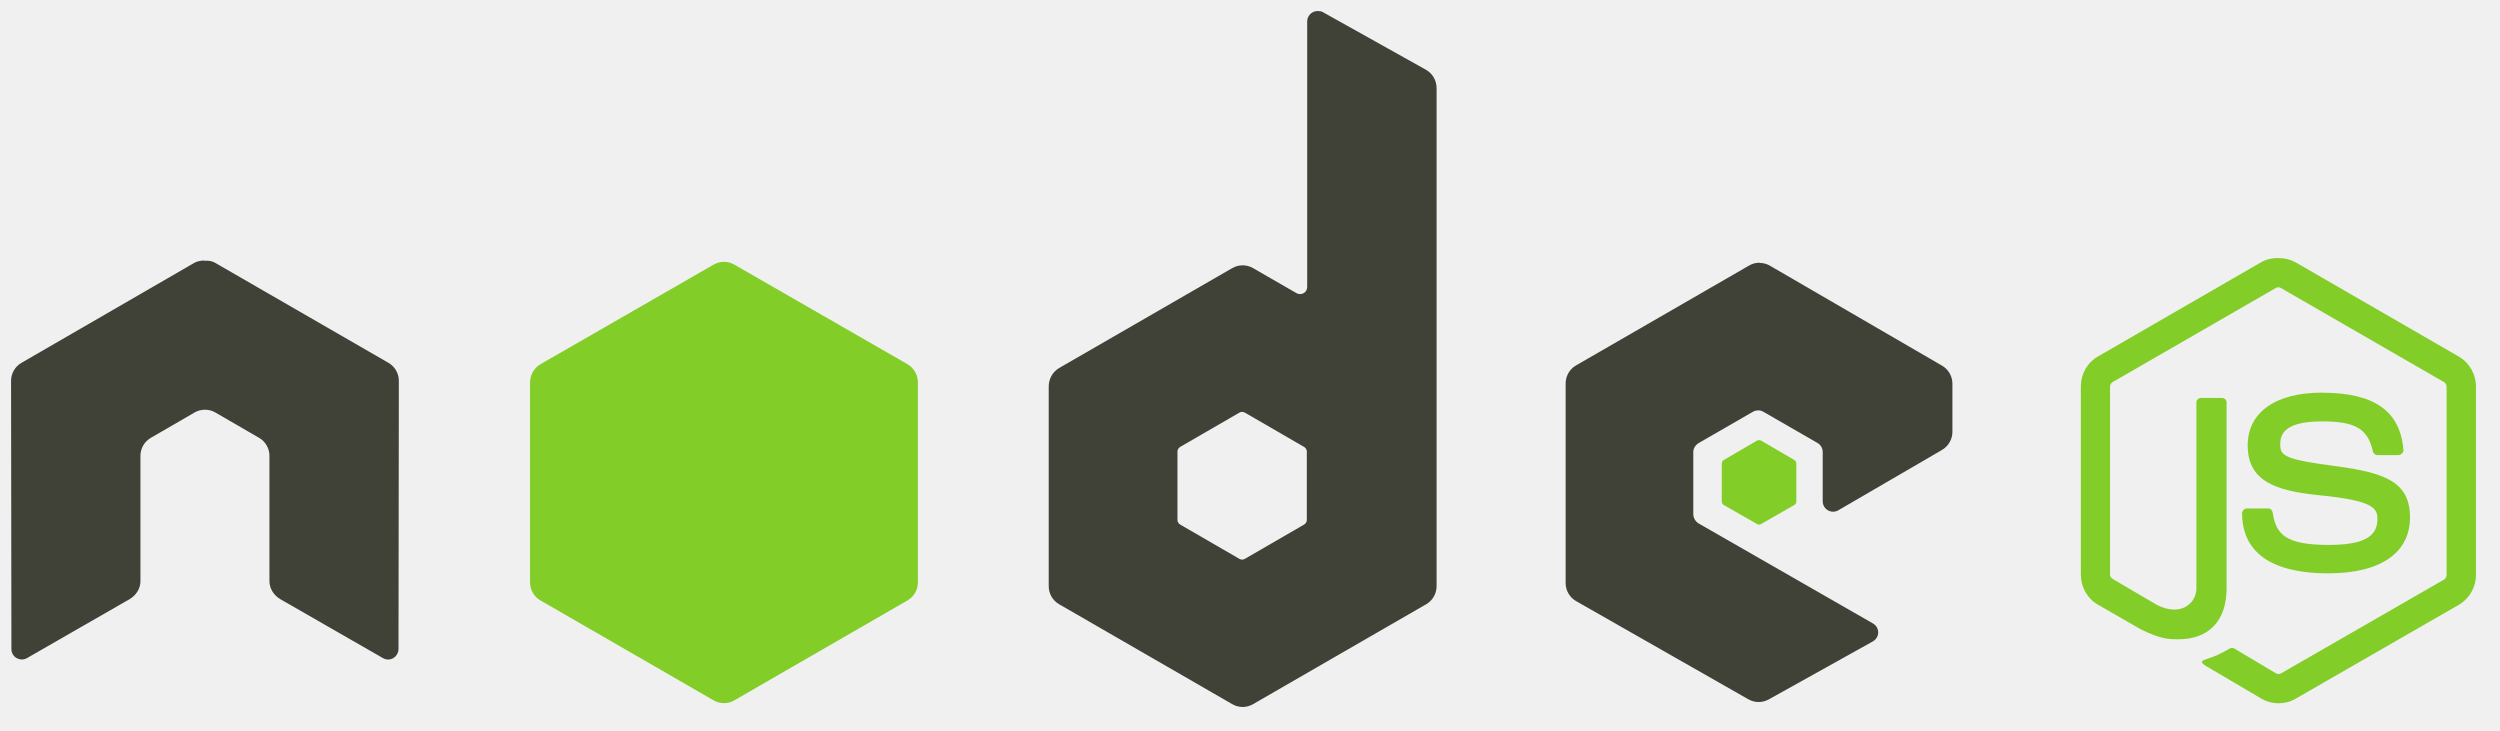
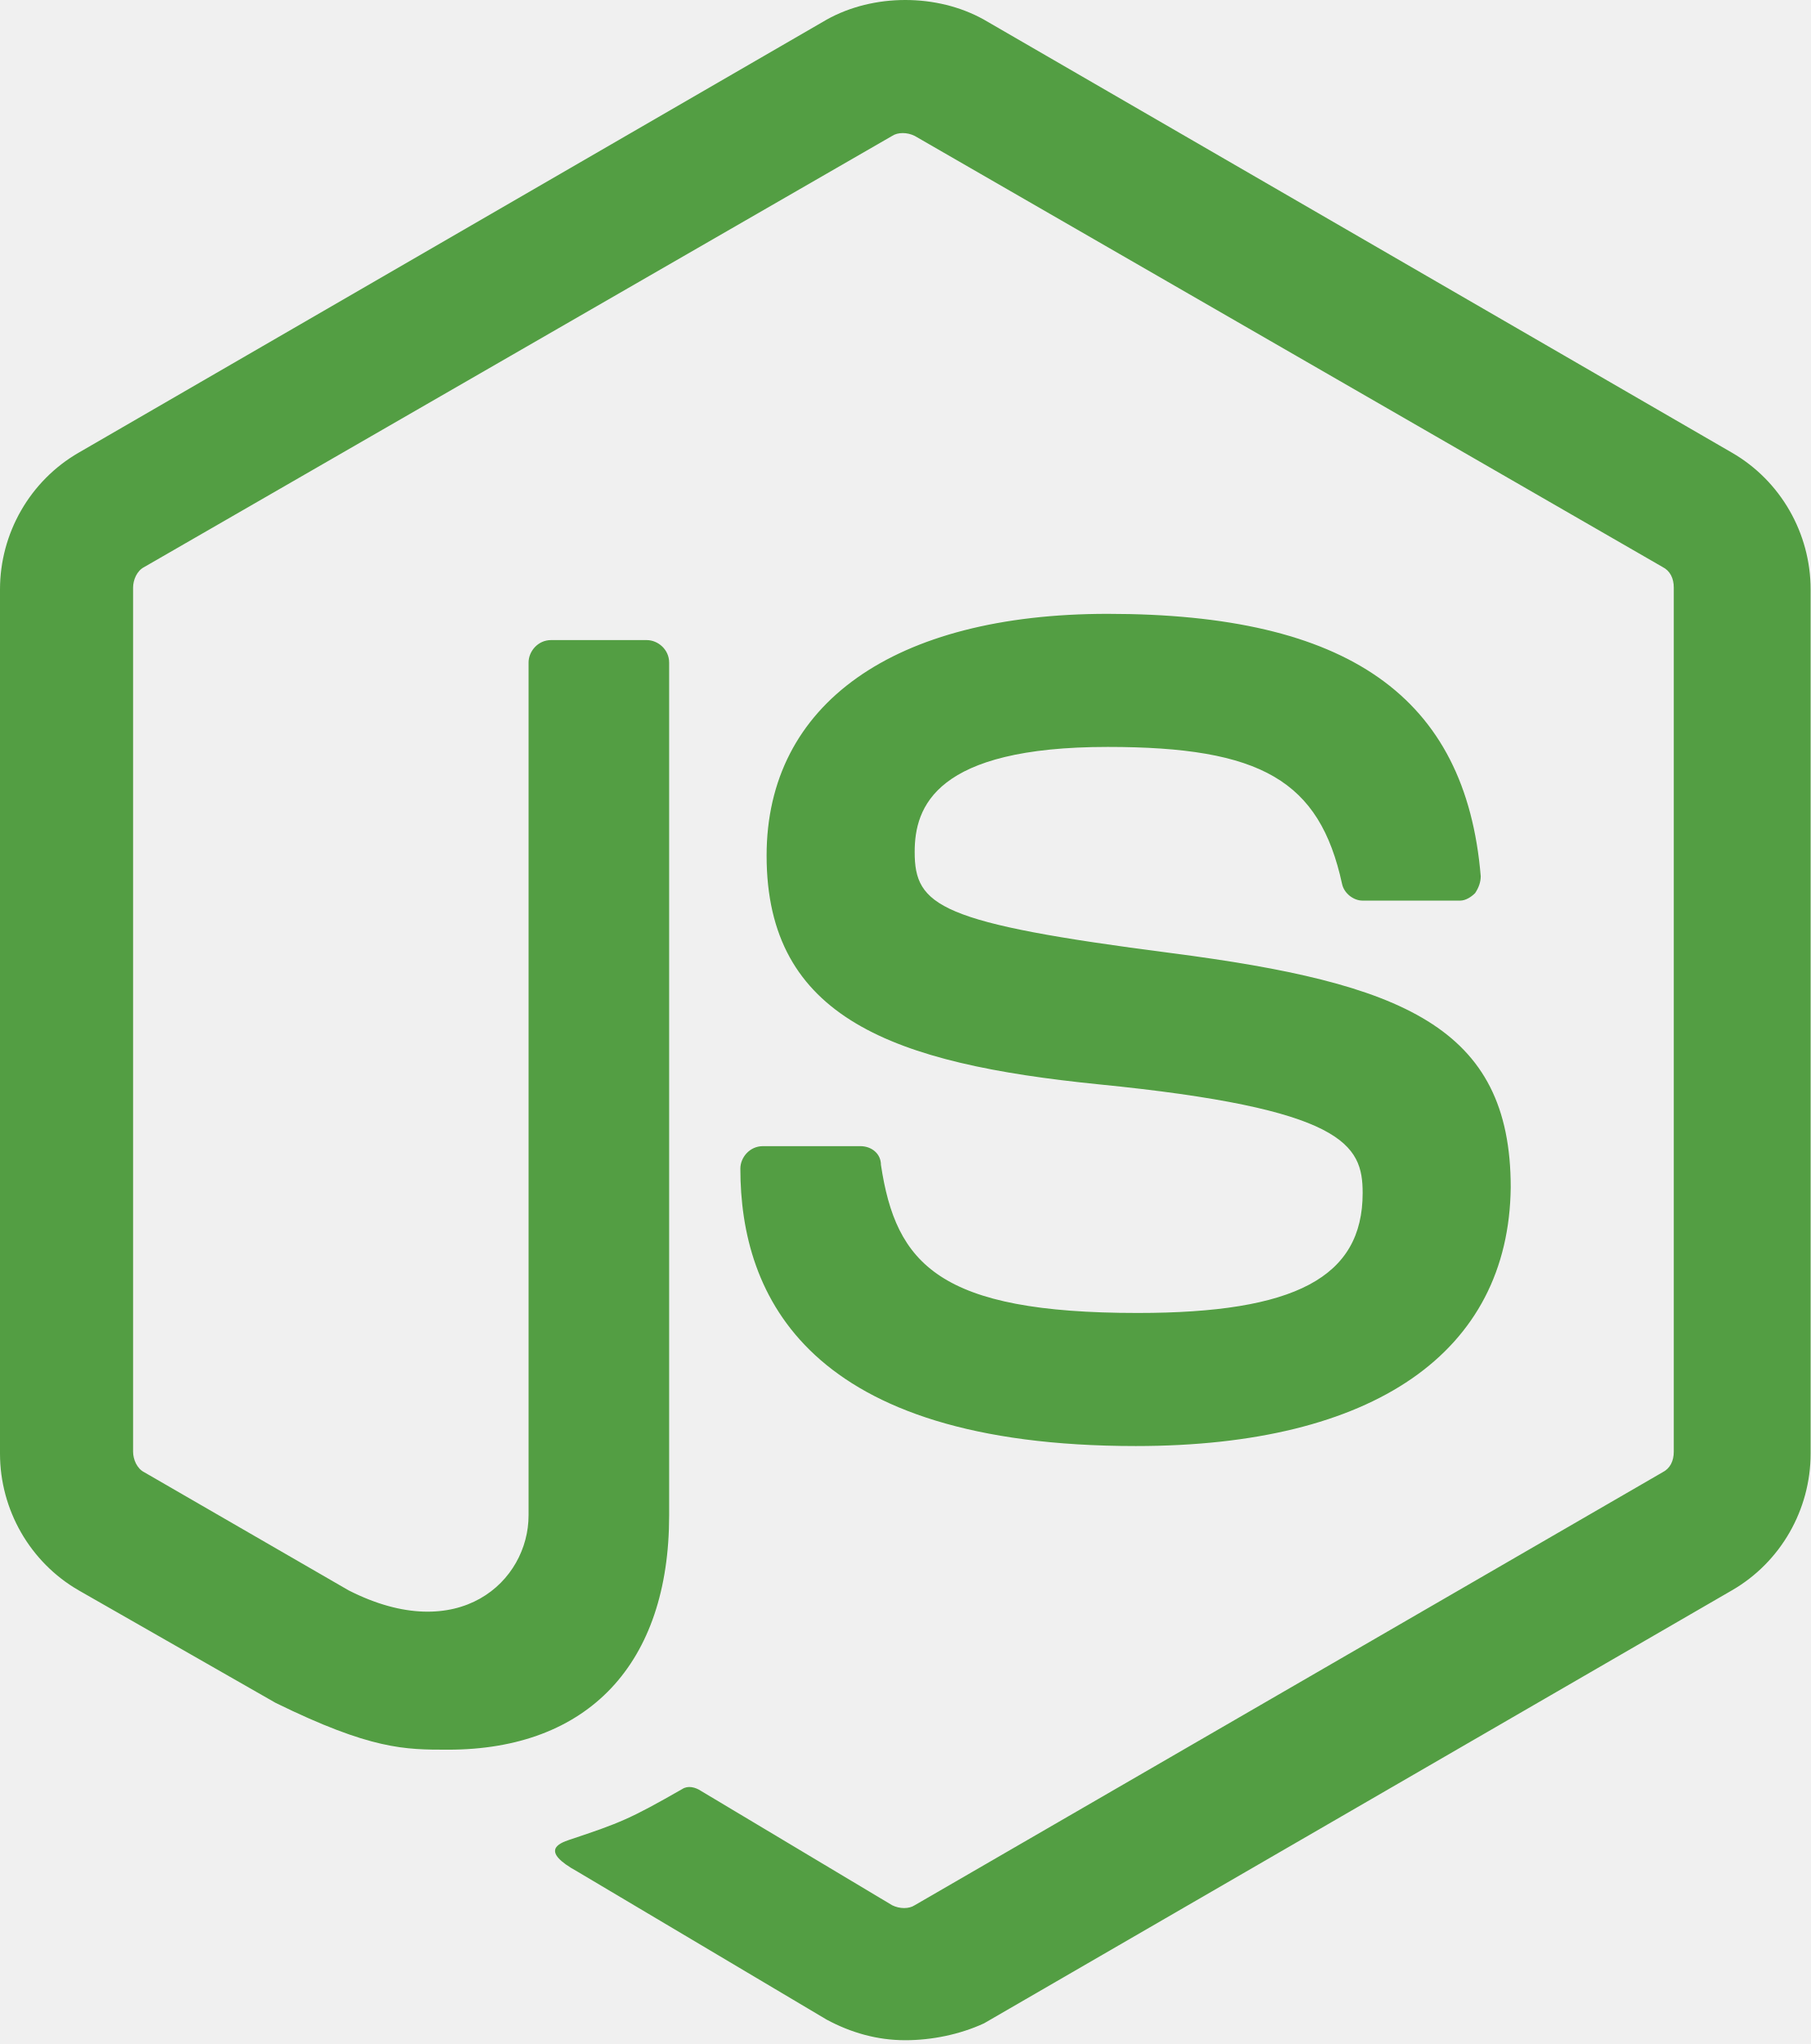
- <svg xmlns="http://www.w3.org/2000/svg" xmlns:xlink="http://www.w3.org/1999/xlink" viewBox="0 0 113 33" fill="#fff" fillRule="evenodd" stroke="#000" stroke-linecap="round" stroke-linejoin="round">
-   <use xlink:href="#A" x=".5" y=".5" />
-   <symbol id="A" overflow="visible">
-     <g stroke="none" fillRule="nonzero">
-       <path d="M102.476 11.162c-.27 0-.535.056-.768.188l-7.386 4.265c-.478.275-.768.796-.768 1.35v8.515c0 .553.29 1.072.768 1.348l1.93 1.112c.937.462 1.283.455 1.71.455 1.387 0 2.18-.842 2.18-2.305v-8.4c0-.12-.103-.204-.22-.204h-.925c-.12 0-.22.087-.22.204v8.405c0 .65-.676 1.3-1.772.753L95 25.672c-.07-.04-.126-.11-.126-.188v-8.515a.25.25 0 0 1 .126-.204l7.37-4.25c.07-.04.15-.04.22 0l7.37 4.25a.25.25 0 0 1 .126.204v8.515c0 .08-.04.165-.1.204l-7.386 4.25c-.065.038-.153.038-.22 0l-1.897-1.13c-.057-.033-.134-.03-.188 0-.524.297-.622.33-1.113.502-.12.042-.305.108.063.314l2.478 1.46c.236.136.5.204.768.204s.532-.065.768-.204l7.386-4.25a1.56 1.56 0 0 0 .768-1.348v-8.515c0-.553-.29-1.072-.768-1.35l-7.386-4.265a1.54 1.54 0 0 0-.768-.188zm1.976 6.085c-2.103 0-3.356.895-3.356 2.383 0 1.613 1.243 2.058 3.262 2.258 2.415.236 2.603.59 2.603 1.066 0 .824-.657 1.176-2.21 1.176-1.952 0-2.38-.487-2.525-1.46-.017-.104-.097-.188-.204-.188h-.96c-.12.003-.217.1-.22.22 0 1.243.676 2.713 3.905 2.713 2.337 0 3.685-.915 3.685-2.525 0-1.59-1.09-2.02-3.356-2.32-2.288-.305-2.51-.45-2.51-.988 0-.443.185-1.035 1.882-1.035 1.515 0 2.075.327 2.305 1.35.02.096.105.174.204.174h.96c.06 0 .116-.036.157-.078s.068-.096.063-.157c-.148-1.76-1.322-2.587-3.685-2.587z" fill="#83cd29" />
-       <path d="M59.055 0a.47.47 0 0 0-.235.063c-.145.085-.234.24-.235.408v11.996c0 .118-.055.223-.157.282s-.228.06-.33 0l-1.96-1.13a.94.94 0 0 0-.941 0l-7.825 4.516c-.292.17-.47.493-.47.83v9.032a.94.94 0 0 0 .471.815l7.825 4.516a.93.93 0 0 0 .94 0l7.825-4.516a.94.94 0 0 0 .471-.815V3.48c0-.343-.187-.664-.486-.83L59.291.047c-.073-.04-.154-.048-.235-.047zM8.718 11.274c-.15.006-.29.032-.423.1L.47 15.9a.94.94 0 0 0-.47.815l.016 12.122c0 .17.087.325.235.408s.326.087.47 0l4.641-2.665c.294-.174.486-.48.486-.815v-5.66c0-.338.178-.647.47-.815l1.976-1.145c.143-.083.305-.126.47-.126s.328.042.47.126l1.975 1.144c.293.168.47.478.47.815v5.66c0 .337.196.643.486.815l4.642 2.666c.146.087.326.087.47 0a.48.48 0 0 0 .235-.408l.016-12.122c.002-.337-.178-.648-.47-.815l-7.825-4.516c-.132-.078-.273-.104-.423-.1h-.094zm70.315.1c-.165 0-.328.043-.47.126l-7.825 4.516a.94.94 0 0 0-.471.815v9.032a.94.94 0 0 0 .486.815l7.762 4.424a.94.94 0 0 0 .925.015l4.704-2.62c.15-.083.25-.238.25-.408s-.088-.323-.235-.408l-7.872-4.516c-.147-.084-.25-.254-.25-.423V19.93c0-.17.105-.323.25-.408l2.446-1.41a.47.47 0 0 1 .471 0l2.447 1.41a.47.47 0 0 1 .235.408v2.227a.47.47 0 0 0 .235.408c.147.085.324.085.47 0l4.688-2.728c.29-.17.47-.48.47-.815v-2.18a.94.94 0 0 0-.471-.815l-7.776-4.517c-.143-.083-.305-.126-.47-.126zm-23.397 6.743c.044 0 .087.01.126.03l2.68 1.552c.073.042.126.12.126.204v3.105c0 .084-.052.162-.126.204l-2.68 1.552c-.073.04-.162.04-.235 0l-2.68-1.552c-.073-.042-.126-.12-.126-.204v-3.105c0-.084.053-.16.126-.204l2.68-1.552c.037-.02.07-.03.1-.03z" fill="#404137" />
-       <path d="M32.224 11.336a.94.94 0 0 0-.471.126l-7.825 4.5c-.292.17-.47.494-.47.83v9.032a.94.94 0 0 0 .47.815l7.825 4.516a.93.93 0 0 0 .94 0l7.825-4.516a.94.94 0 0 0 .471-.815v-9.032a.96.96 0 0 0-.47-.83l-7.825-4.5a.93.93 0 0 0-.471-.126zm46.793 8.06c-.03 0-.066 0-.094.015l-1.505.878c-.057.032-.093.09-.094.157v1.725c0 .065.038.124.094.157l1.505.862c.053.033.12.033.172 0l1.505-.862c.056-.032.094-.092.094-.157v-1.725c0-.065-.038-.124-.094-.157l-1.505-.878c-.028-.017-.047-.015-.078-.015z" fill="#83cd29" />
-     </g>
-   </symbol>
+ <svg xmlns="http://www.w3.org/2000/svg" width="256px" height="289px" viewBox="0 0 256 289" version="1.1" preserveAspectRatio="xMidYMid">
+   <g>
+     <path d="M128,288.464 C124.025,288.464 120.315,287.404 116.87,285.549 L81.623,264.613 C76.323,261.698 78.973,260.638 80.563,260.108 C87.718,257.723 89.043,257.193 96.464,252.952 C97.259,252.422 98.319,252.687 99.114,253.217 L126.145,269.383 C127.205,269.913 128.53,269.913 129.325,269.383 L235.064,208.166 C236.124,207.636 236.654,206.576 236.654,205.251 L236.654,83.081 C236.654,81.756 236.124,80.696 235.064,80.166 L129.325,19.213 C128.265,18.683 126.94,18.683 126.145,19.213 L20.406,80.166 C19.346,80.696 18.816,82.021 18.816,83.081 L18.816,205.251 C18.816,206.311 19.346,207.636 20.406,208.166 L49.292,224.861 C64.928,232.812 74.733,223.536 74.733,214.261 L74.733,93.681 C74.733,92.091 76.058,90.501 77.913,90.501 L91.429,90.501 C93.019,90.501 94.609,91.826 94.609,93.681 L94.609,214.261 C94.609,235.197 83.213,247.387 63.337,247.387 C57.242,247.387 52.472,247.387 38.957,240.762 L11.13,224.861 C4.24,220.886 5.68434189e-14,213.466 5.68434189e-14,205.516 L5.68434189e-14,83.346 C5.68434189e-14,75.395 4.24,67.975 11.13,64 L116.87,2.783 C123.495,-0.928 132.505,-0.928 139.13,2.783 L244.87,64 C251.76,67.975 256,75.395 256,83.346 L256,205.516 C256,213.466 251.76,220.886 244.87,224.861 L139.13,286.079 C135.685,287.669 131.71,288.464 128,288.464 L128,288.464 Z M160.596,204.455 C114.219,204.455 104.679,183.255 104.679,165.234 C104.679,163.644 106.004,162.054 107.859,162.054 L121.64,162.054 C123.23,162.054 124.555,163.114 124.555,164.704 C126.675,178.749 132.77,185.64 160.861,185.64 C183.122,185.64 192.663,180.605 192.663,168.679 C192.663,161.789 190.012,156.754 155.296,153.308 C126.41,150.393 108.389,144.033 108.389,120.977 C108.389,99.511 126.41,86.791 156.621,86.791 C190.542,86.791 207.238,98.451 209.358,123.892 C209.358,124.687 209.093,125.482 208.563,126.277 C208.033,126.807 207.238,127.337 206.443,127.337 L192.663,127.337 C191.337,127.337 190.012,126.277 189.747,124.952 C186.567,110.377 178.352,105.607 156.621,105.607 C132.24,105.607 129.325,114.087 129.325,120.447 C129.325,128.133 132.77,130.518 165.631,134.758 C198.228,138.998 213.598,145.093 213.598,167.884 C213.333,191.205 194.253,204.455 160.596,204.455 L160.596,204.455 Z" fill="#539E43" />
+   </g>
</svg>
